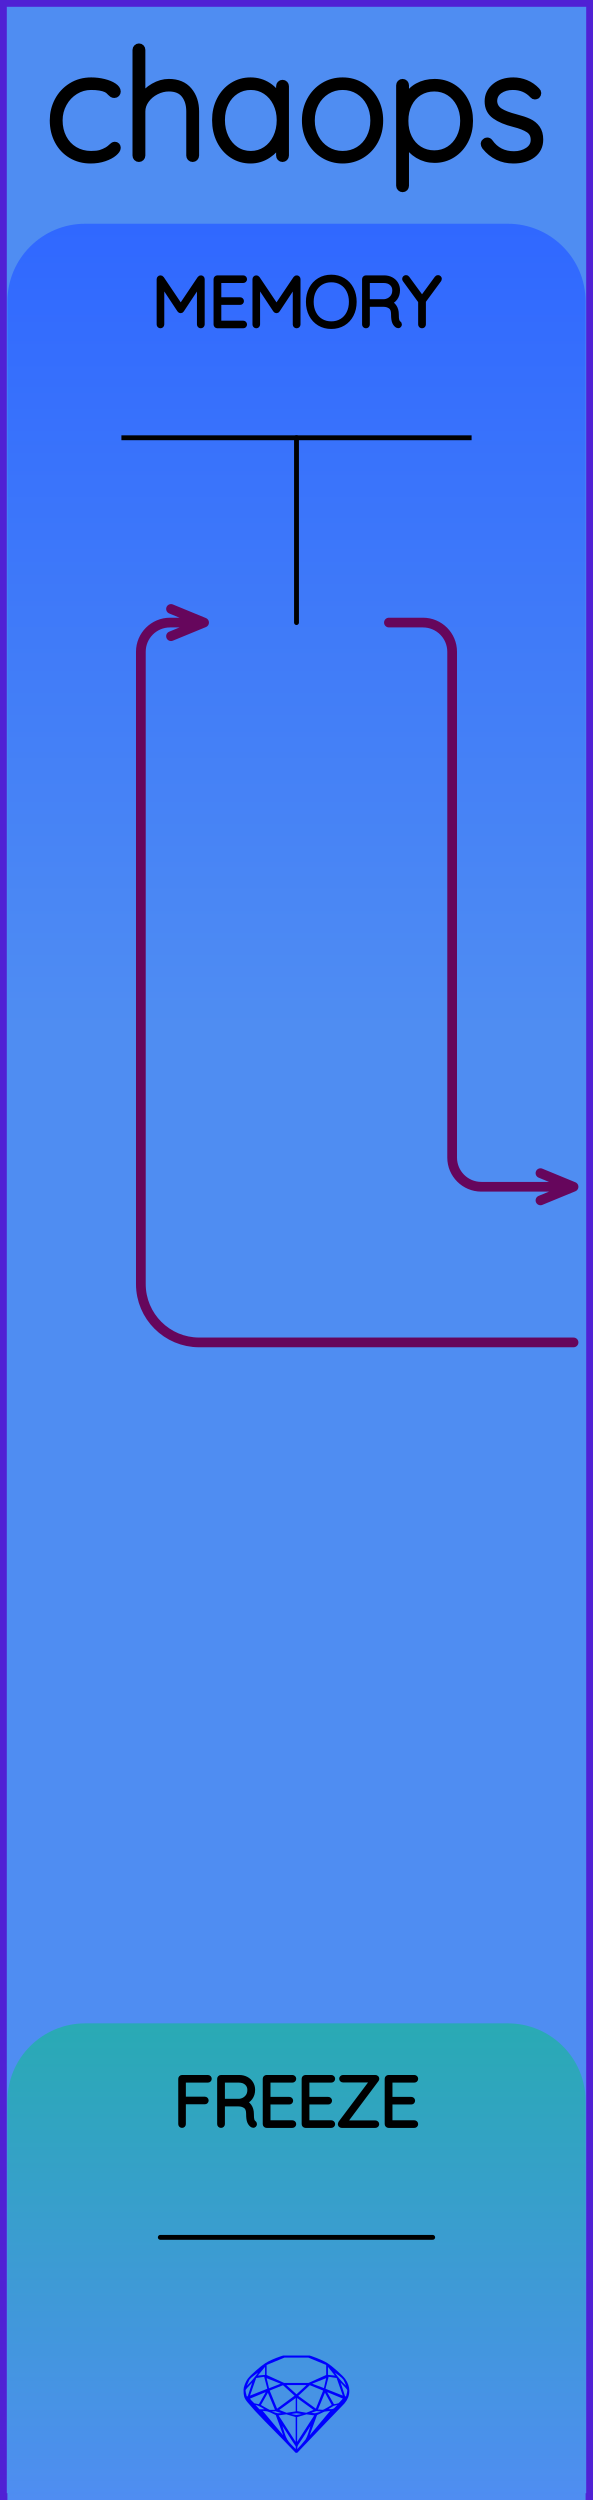
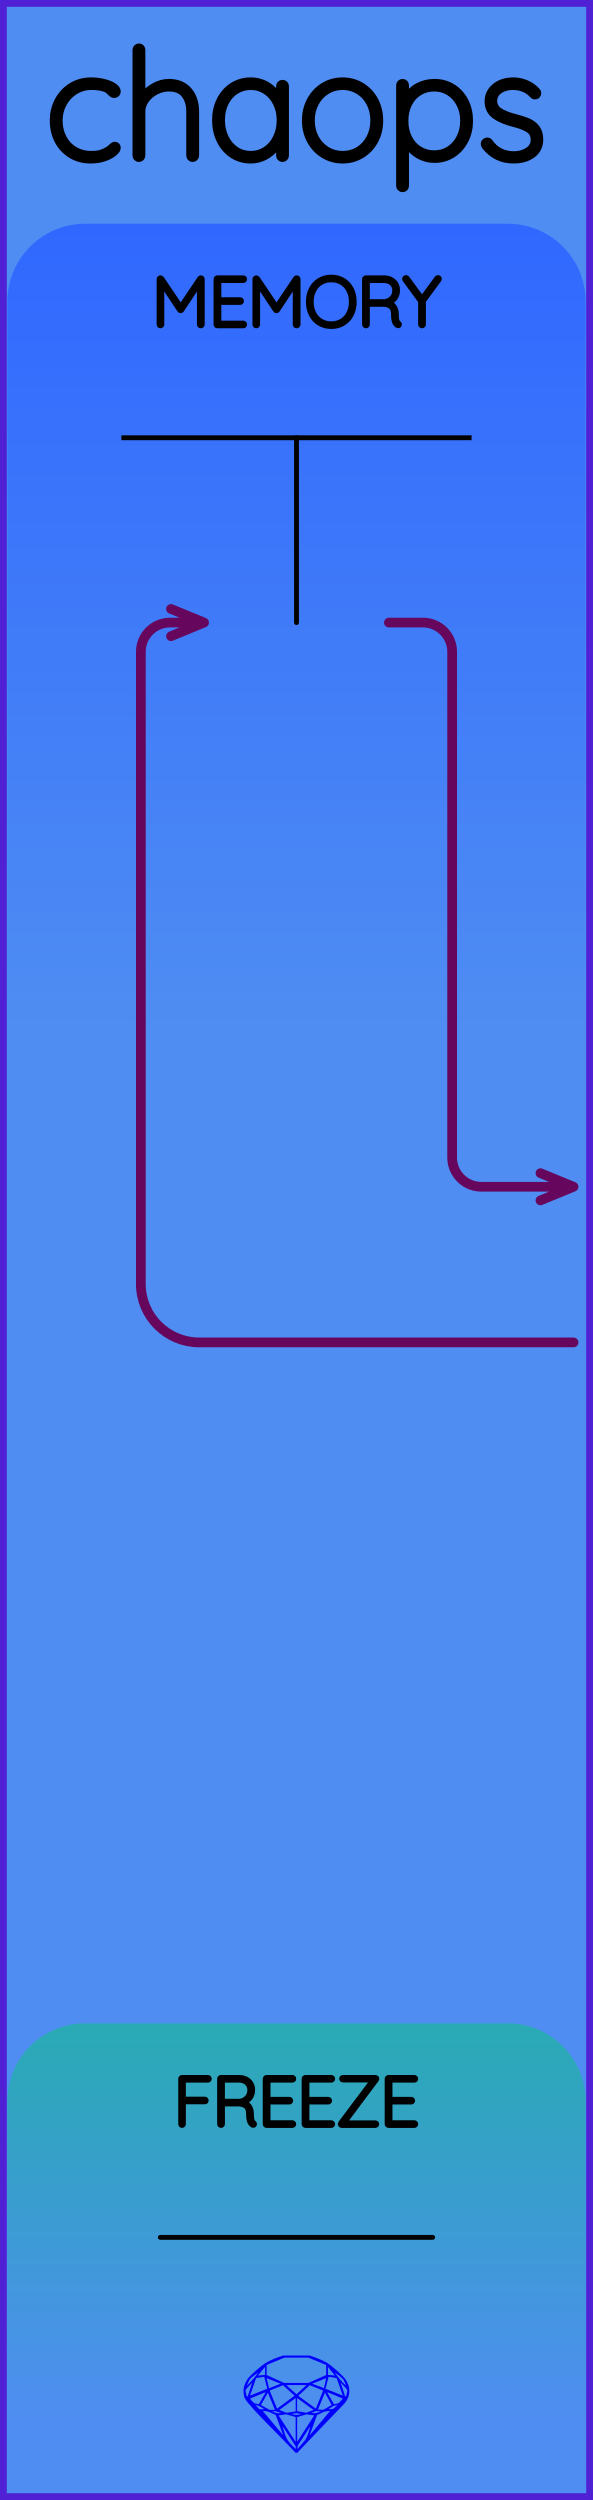
<svg xmlns="http://www.w3.org/2000/svg" width="30.48mm" height="128.50mm" viewBox="0 0 30.48 128.50">
  <g id="PanelLayer">
    <defs>
      <linearGradient id="memory_gradient" x1="0" y1="11.5" x2="0" y2="53" gradientUnits="userSpaceOnUse">
        <stop style="stop-color:#3068ff;stop-opacity:1;" offset="0" />
        <stop style="stop-color:#4f8df2;stop-opacity:1;" offset="1" />
      </linearGradient>
-       <linearGradient id="freeze_gradient" x1="0" y1="104" x2="0" y2="128.5" gradientUnits="userSpaceOnUse">
+       <linearGradient id="freeze_gradient" x1="0" y1="104" x2="0" y2="124.5" gradientUnits="userSpaceOnUse">
        <stop style="stop-color:#29aab4;stop-opacity:1;" offset="0" />
        <stop style="stop-color:#4f8df2;stop-opacity:1;" offset="1" />
      </linearGradient>
    </defs>
    <rect id="border_rect" width="30.48" height="128.5" x="0" y="0" style="display:inline;fill:#4f8df2;fill-opacity:1;fill-rule:nonzero;stroke:#5021d4;stroke-width:0.7;stroke-linecap:round;stroke-linejoin:round;stroke-dasharray:none;stroke-opacity:1;image-rendering:auto" />
    <path id="memory_artwork" d="M 0.38,53.00 L 0.38,15.50 A 4 4 0 0 1 4.38 11.5 L 26.10,11.50 A 4 4 0 0 1 30.1 15.5 L 30.10,11.50 L 30.10,53.00 z" style="fill:url(#memory_gradient);fill-opacity:1;stroke-width:0;" />
-     <path id="freeze_artwork" d="M 0.38,128.50 L 0.38,108.00 A 4 4 0 0 1 4.38 104 L 26.10,104.00 A 4 4 0 0 1 30.1 108 L 30.10,104.00 L 30.10,128.50 z" style="fill:url(#freeze_gradient);fill-opacity:1;stroke-width:0;" />
+     <path id="freeze_artwork" d="M 0.38,124.50 L 0.38,108.00 A 4 4 0 0 1 4.38 104 L 26.10,104.00 A 4 4 0 0 1 30.1 108 L 30.10,104.00 L 30.10,124.50 z" style="fill:url(#freeze_gradient);fill-opacity:1;stroke-width:0;" />
    <path id="sapphire_gemstone" d="m 17.955,122.900 q 0,0.342 -0.243,0.631 -0.044,0.052 -0.204,0.215 -0.187,0.19 -0.785,0.813 l -1.444,1.513 q -0.019,0.003 -0.044,0.003 -0.028,0 -0.041,-0.003 -0.083,-0.083 -0.648,-0.675 -0.469,-0.474 -0.934,-0.948 -0.557,-0.568 -0.898,-0.981 -0.132,-0.16 -0.168,-0.298 -0.028,-0.102 -0.028,-0.342 0,-0.11 0.072,-0.289 0.066,-0.165 0.141,-0.265 0.119,-0.157 0.422,-0.424 0.284,-0.251 0.474,-0.375 0.273,-0.179 0.819,-0.367 0.096,-0.033 0.11,-0.033 h 1.361 q 0.011,0 0.105,0.033 0.568,0.201 0.824,0.367 0.165,0.105 0.474,0.378 0.322,0.284 0.422,0.422 0.215,0.295 0.215,0.626 z m -0.168,-0.273 q -0.033,-0.107 -0.135,-0.309 -0.072,-0.094 -0.209,-0.198 -0.119,-0.085 -0.234,-0.171 0.245,0.364 0.579,0.678 z m -0.573,-0.524 -0.358,-0.446 v 0.411 z m 0.637,0.758 q 0,-0.052 -0.342,-0.394 l 0.229,0.703 h 0.05 q 0.063,-0.218 0.063,-0.309 z m -0.232,0.273 -0.317,-0.904 -0.411,-0.063 -0.16,0.615 z m 0.003,0.154 -0.772,-0.32 h -0.03 l 0.345,0.606 q 0.08,-0.003 0.234,-0.047 0.025,-0.014 0.223,-0.24 z m -0.857,-1.05 -0.719,0.284 0.604,0.226 z m 0,-0.163 v -0.515 l -0.918,-0.38 h -1.224 l -0.918,0.38 v 0.515 l 0.898,0.408 h 1.254 z m 0.573,1.538 q -0.069,0.011 -0.198,0.052 -0.085,0.055 -0.259,0.163 0.019,0 0.063,0.003 0.041,0 0.063,0 0.119,0 0.19,-0.069 0.072,-0.072 0.141,-0.149 z m -0.289,0.003 -0.347,-0.631 -0.364,0.879 q 0.025,-0.017 0.066,-0.017 0.03,0 0.085,0.011 0.058,0.008 0.088,0.008 0.05,0 0.229,-0.107 0.229,-0.138 0.243,-0.143 z m -0.441,-0.741 -0.684,-0.276 -0.593,0.548 0.904,0.656 z m -0.854,-0.284 h -1.036 l 0.524,0.474 z m 0.75,1.367 q -0.229,-0.03 -0.229,-0.03 -0.036,0 -0.273,0.094 l 0.19,0.019 q 0.011,0 0.311,-0.083 z m -0.389,-0.088 -0.843,-0.612 v 0.675 l 0.471,0.083 z m 0.854,0.05 q -0.099,0.006 -0.295,0.039 -0.011,0.003 -0.378,0.176 -0.13,0.347 -0.38,1.042 z m -2.544,-1.397 -0.719,-0.284 0.124,0.518 z m -0.802,-0.455 v -0.411 l -0.367,0.446 z m 1.516,1.072 -0.593,-0.54 -0.684,0.276 0.38,0.929 z m 0.369,0.943 q -0.033,-0.003 -0.135,-0.025 -0.085,-0.017 -0.138,-0.017 -0.052,0 -0.138,0.017 -0.102,0.022 -0.135,0.025 0.265,0.047 0.273,0.047 0.008,0 0.273,-0.047 z m -0.309,-0.138 v -0.686 l -0.843,0.612 0.372,0.146 z m 0.951,0.207 -0.397,-0.055 -0.48,0.141 v 1.276 z m -2.888,-2.202 q -0.119,0.085 -0.234,0.174 -0.146,0.107 -0.209,0.196 -0.044,0.105 -0.135,0.314 0.369,-0.364 0.579,-0.684 z m 0.477,0.832 -0.16,-0.615 -0.411,0.063 -0.317,0.904 z m 0.394,1.083 -0.364,-0.879 -0.356,0.631 q 0.435,0.251 0.452,0.251 0.091,0 0.267,-0.003 z m 1.822,0.83 q -0.132,0.212 -0.405,0.634 -0.077,0.107 -0.22,0.328 -0.058,0.105 -0.055,0.226 0.16,-0.152 0.433,-0.496 0.077,-0.13 0.141,-0.339 0.055,-0.176 0.107,-0.353 z m -1.494,-0.661 -0.27,-0.088 -0.008,-0.011 q -0.025,0 -0.107,0.011 -0.066,0.006 -0.107,0.006 0.273,0.091 0.311,0.091 0.025,0 0.182,-0.008 z m -0.81,-1.064 h -0.03 l -0.772,0.32 q 0.066,0.097 0.223,0.24 0.077,0.014 0.234,0.047 z m -0.689,-0.502 q -0.342,0.347 -0.342,0.394 0,0.08 0.063,0.309 h 0.05 z m 2.235,3.045 v -1.276 l -0.48,-0.141 -0.397,0.055 z m -1.607,-1.676 q -0.256,-0.182 -0.458,-0.223 0.066,0.077 0.204,0.223 z m 1.61,2.045 v -0.138 l -0.684,-1.05 q 0.052,0.176 0.107,0.353 0.063,0.209 0.141,0.339 0.069,0.119 0.204,0.259 0.116,0.119 0.232,0.237 z m -0.645,-0.706 q -0.116,-0.328 -0.38,-1.042 -0.135,-0.066 -0.273,-0.13 -0.16,-0.072 -0.289,-0.072 -0.052,0 -0.11,-0.014 z" style="stroke-width:0;fill:#0000ff;stroke:#2e2114;stroke-linecap:square;stroke-opacity:1" />
    <path id="model_name" d="M6.031 4.705Q6.031 4.767 5.989 4.814Q5.946 4.861 5.884 4.861Q5.814 4.861 5.779 4.837Q5.744 4.814 5.682 4.752Q5.581 4.635 5.473 4.581Q5.193 4.449 4.681 4.449Q4.239 4.449 3.862 4.682Q3.486 4.915 3.265 5.315Q3.043 5.714 3.043 6.188Q3.043 6.684 3.249 7.084Q3.455 7.484 3.831 7.709Q4.208 7.934 4.681 7.934Q4.991 7.934 5.17 7.88Q5.348 7.825 5.527 7.724Q5.651 7.647 5.744 7.554Q5.783 7.515 5.822 7.488Q5.861 7.461 5.899 7.461Q5.962 7.461 5.997 7.499Q6.031 7.538 6.031 7.6Q6.031 7.709 5.853 7.86Q5.674 8.012 5.36 8.12Q5.046 8.229 4.658 8.229Q4.099 8.229 3.66 7.965Q3.222 7.701 2.977 7.235Q2.733 6.77 2.733 6.188Q2.733 5.644 2.977 5.179Q3.222 4.713 3.668 4.434Q4.114 4.154 4.689 4.154Q5.022 4.154 5.337 4.232Q5.651 4.31 5.841 4.438Q6.031 4.566 6.031 4.705ZM10.059 5.73V7.996Q10.059 8.058 10.013 8.105Q9.966 8.151 9.904 8.151Q9.834 8.151 9.792 8.105Q9.749 8.058 9.749 7.996V5.73Q9.749 5.194 9.485 4.861Q9.221 4.527 8.678 4.527Q8.344 4.527 8.022 4.69Q7.7 4.853 7.498 5.132Q7.296 5.412 7.296 5.73V7.996Q7.296 8.058 7.25 8.105Q7.203 8.151 7.141 8.151Q7.071 8.151 7.029 8.105Q6.986 8.058 6.986 7.996V2.563Q6.986 2.501 7.033 2.455Q7.079 2.408 7.141 2.408Q7.211 2.408 7.254 2.455Q7.296 2.501 7.296 2.563V5.016Q7.514 4.674 7.898 4.453Q8.282 4.232 8.678 4.232Q9.345 4.232 9.702 4.655Q10.059 5.078 10.059 5.73ZM14.677 4.434V7.996Q14.677 8.058 14.631 8.105Q14.584 8.151 14.522 8.151Q14.452 8.151 14.41 8.105Q14.367 8.058 14.367 7.996V7.298Q14.173 7.693 13.769 7.961Q13.366 8.229 12.877 8.229Q12.364 8.229 11.953 7.961Q11.542 7.693 11.309 7.224Q11.076 6.754 11.076 6.172Q11.076 5.598 11.313 5.136Q11.55 4.674 11.961 4.414Q12.372 4.154 12.877 4.154Q13.381 4.154 13.785 4.418Q14.188 4.682 14.367 5.124V4.434Q14.367 4.372 14.41 4.325Q14.452 4.278 14.522 4.278Q14.592 4.278 14.635 4.325Q14.677 4.372 14.677 4.434ZM14.398 6.172Q14.398 5.699 14.204 5.303Q14.01 4.907 13.665 4.678Q13.319 4.449 12.892 4.449Q12.465 4.449 12.12 4.67Q11.775 4.892 11.581 5.284Q11.387 5.675 11.387 6.172Q11.387 6.669 11.581 7.072Q11.775 7.476 12.116 7.705Q12.458 7.934 12.892 7.934Q13.319 7.934 13.665 7.705Q14.01 7.476 14.204 7.072Q14.398 6.669 14.398 6.172ZM17.611 8.229Q17.076 8.229 16.637 7.961Q16.198 7.693 15.946 7.228Q15.694 6.762 15.694 6.195Q15.694 5.621 15.946 5.155Q16.198 4.69 16.633 4.422Q17.068 4.154 17.611 4.154Q18.146 4.154 18.585 4.422Q19.023 4.69 19.272 5.155Q19.52 5.621 19.52 6.195Q19.52 6.77 19.272 7.232Q19.023 7.693 18.585 7.961Q18.146 8.229 17.611 8.229ZM17.611 4.449Q17.161 4.449 16.792 4.678Q16.424 4.907 16.214 5.303Q16.005 5.699 16.005 6.195Q16.005 6.684 16.214 7.08Q16.424 7.476 16.792 7.705Q17.161 7.934 17.611 7.934Q18.069 7.934 18.434 7.709Q18.799 7.484 19.004 7.084Q19.21 6.684 19.21 6.195Q19.21 5.699 19.004 5.303Q18.799 4.907 18.434 4.678Q18.069 4.449 17.611 4.449ZM24.138 6.211Q24.138 6.77 23.901 7.224Q23.665 7.678 23.253 7.938Q22.842 8.198 22.337 8.198Q21.872 8.198 21.484 7.965Q21.096 7.732 20.847 7.305V9.548Q20.847 9.61 20.805 9.657Q20.762 9.703 20.692 9.703Q20.63 9.703 20.584 9.657Q20.537 9.61 20.537 9.548V4.387Q20.537 4.325 20.58 4.278Q20.622 4.232 20.692 4.232Q20.762 4.232 20.805 4.278Q20.847 4.325 20.847 4.387V5.101Q21.08 4.659 21.468 4.445Q21.856 4.232 22.337 4.232Q22.85 4.232 23.261 4.488Q23.672 4.744 23.905 5.194Q24.138 5.644 24.138 6.211ZM23.828 6.211Q23.828 5.73 23.63 5.346Q23.432 4.961 23.09 4.744Q22.749 4.527 22.322 4.527Q21.887 4.527 21.542 4.74Q21.197 4.954 21.006 5.338Q20.816 5.722 20.816 6.211Q20.816 6.7 21.006 7.084Q21.197 7.468 21.542 7.686Q21.887 7.903 22.322 7.903Q22.749 7.903 23.09 7.686Q23.432 7.468 23.63 7.08Q23.828 6.692 23.828 6.211ZM24.883 7.383Q24.883 7.329 24.945 7.282Q24.984 7.243 25.038 7.243Q25.116 7.243 25.163 7.305Q25.613 7.949 26.42 7.949Q26.831 7.949 27.142 7.744Q27.452 7.538 27.452 7.189Q27.452 6.832 27.18 6.653Q26.909 6.475 26.435 6.358Q25.807 6.203 25.446 5.943Q25.085 5.683 25.085 5.21Q25.085 4.752 25.45 4.453Q25.814 4.154 26.389 4.154Q26.707 4.154 27.021 4.278Q27.336 4.403 27.592 4.674Q27.646 4.721 27.646 4.783Q27.646 4.853 27.592 4.907Q27.53 4.938 27.491 4.938Q27.437 4.938 27.398 4.892Q26.994 4.449 26.358 4.449Q25.947 4.449 25.663 4.651Q25.38 4.853 25.38 5.21Q25.403 5.544 25.686 5.726Q25.97 5.908 26.521 6.048Q26.917 6.149 27.177 6.269Q27.437 6.389 27.592 6.607Q27.747 6.824 27.747 7.173Q27.747 7.662 27.371 7.946Q26.994 8.229 26.389 8.229Q25.504 8.229 24.938 7.53Q24.883 7.445 24.883 7.383Z" style="display:inline;stroke:#000000;stroke-width:0.35;stroke-linecap:round;stroke-linejoin:bevel" />
    <path id="store_line_art" d="M 29.48,69.00 L 10.24,69.00 A 3 3 0 0 1 7.24 66 L 7.24,33.50 A 1.5 1.5 0 0 1 8.74 32 L 10.49,32.00 M 10.49,32.00 L 8.79,31.30 M 10.49,32.00 L 8.79,32.70 " style="stroke:#66065c;stroke-width:0.5;stroke-linecap:round;stroke-linejoin:round;stroke-dasharray:none" fill="none" />
    <path id="recall_line_art" d="M 29.48,61.00 L 24.74,61.00 A 1.5 1.5 0 0 1 23.24 59.5 L 23.24,33.50 A 1.5 1.5 0 0 0 21.74 32 L 19.99,32.00 M 29.48,61.00 L 27.78,60.30 M 29.48,61.00 L 27.78,61.70 " style="stroke:#66065c;stroke-width:0.5;stroke-linecap:round;stroke-linejoin:round;stroke-dasharray:none" fill="none" />
    <path d="M10.396 14.35V16.678Q10.396 16.706 10.373 16.728Q10.351 16.749 10.322 16.749Q10.29 16.749 10.269 16.728Q10.248 16.706 10.248 16.678V14.569L9.338 15.944Q9.32 15.973 9.289 15.973Q9.25 15.973 9.232 15.944L8.319 14.565V16.678Q8.319 16.706 8.297 16.728Q8.276 16.749 8.248 16.749Q8.216 16.749 8.197 16.728Q8.177 16.706 8.177 16.678V14.35Q8.177 14.325 8.197 14.302Q8.216 14.279 8.244 14.279Q8.29 14.279 8.311 14.311L9.289 15.765L10.266 14.311Q10.294 14.272 10.333 14.279Q10.361 14.283 10.379 14.302Q10.396 14.322 10.396 14.35ZM12.573 16.678Q12.573 16.71 12.552 16.729Q12.531 16.749 12.502 16.749H11.172Q11.144 16.749 11.123 16.728Q11.102 16.706 11.102 16.678V14.35Q11.102 14.322 11.123 14.301Q11.144 14.279 11.172 14.279H12.502Q12.531 14.279 12.552 14.301Q12.573 14.322 12.573 14.35Q12.573 14.382 12.552 14.401Q12.531 14.421 12.502 14.421H11.25V15.405H12.344Q12.372 15.405 12.393 15.426Q12.414 15.447 12.414 15.475Q12.414 15.507 12.393 15.527Q12.372 15.546 12.344 15.546H11.25V16.608H12.502Q12.531 16.608 12.552 16.629Q12.573 16.65 12.573 16.678ZM15.321 14.35V16.678Q15.321 16.706 15.298 16.728Q15.275 16.749 15.247 16.749Q15.215 16.749 15.194 16.728Q15.173 16.706 15.173 16.678V14.569L14.263 15.944Q14.245 15.973 14.213 15.973Q14.175 15.973 14.157 15.944L13.243 14.565V16.678Q13.243 16.706 13.222 16.728Q13.201 16.749 13.173 16.749Q13.141 16.749 13.122 16.728Q13.102 16.706 13.102 16.678V14.35Q13.102 14.325 13.122 14.302Q13.141 14.279 13.169 14.279Q13.215 14.279 13.236 14.311L14.213 15.765L15.191 14.311Q15.219 14.272 15.258 14.279Q15.286 14.283 15.303 14.302Q15.321 14.322 15.321 14.35ZM17.029 16.784Q16.686 16.784 16.418 16.624Q16.15 16.463 16 16.174Q15.85 15.884 15.85 15.514Q15.85 15.144 16 14.854Q16.15 14.565 16.418 14.405Q16.686 14.244 17.029 14.244Q17.371 14.244 17.639 14.405Q17.907 14.565 18.057 14.854Q18.207 15.144 18.207 15.514Q18.207 15.884 18.057 16.174Q17.907 16.463 17.639 16.624Q17.371 16.784 17.029 16.784ZM17.029 14.385Q16.729 14.385 16.494 14.526Q16.259 14.667 16.129 14.925Q15.998 15.182 15.998 15.514Q15.998 15.846 16.129 16.103Q16.259 16.361 16.494 16.502Q16.729 16.643 17.029 16.643Q17.328 16.643 17.563 16.502Q17.798 16.361 17.928 16.103Q18.059 15.846 18.059 15.514Q18.059 15.182 17.928 14.925Q17.798 14.667 17.563 14.526Q17.328 14.385 17.029 14.385ZM20.532 16.675Q20.532 16.706 20.512 16.726Q20.493 16.745 20.465 16.745Q20.444 16.745 20.433 16.738Q20.338 16.685 20.281 16.56Q20.225 16.435 20.225 16.149Q20.225 15.86 20.07 15.752Q19.914 15.645 19.71 15.645H18.884V16.678Q18.884 16.706 18.863 16.728Q18.842 16.749 18.81 16.749Q18.778 16.749 18.757 16.728Q18.736 16.706 18.736 16.678V14.35Q18.736 14.322 18.757 14.301Q18.778 14.279 18.807 14.279H19.738Q19.942 14.279 20.101 14.362Q20.26 14.445 20.348 14.59Q20.436 14.735 20.436 14.918Q20.436 15.154 20.311 15.324Q20.186 15.493 19.985 15.553Q20.154 15.606 20.264 15.763Q20.373 15.92 20.373 16.149Q20.373 16.386 20.403 16.479Q20.433 16.572 20.493 16.611Q20.532 16.636 20.532 16.675ZM19.756 15.504Q19.978 15.482 20.133 15.327Q20.288 15.172 20.288 14.921Q20.288 14.703 20.133 14.562Q19.978 14.421 19.72 14.421H18.884V15.504ZM22.571 14.378 21.766 15.472V16.678Q21.766 16.706 21.745 16.728Q21.724 16.749 21.692 16.749Q21.661 16.749 21.639 16.728Q21.618 16.706 21.618 16.678V15.486L20.81 14.378Q20.796 14.361 20.796 14.332Q20.796 14.308 20.819 14.286Q20.842 14.265 20.87 14.265Q20.909 14.265 20.93 14.297L21.692 15.338L22.454 14.297Q22.476 14.265 22.514 14.265Q22.546 14.265 22.565 14.288Q22.585 14.311 22.585 14.332Q22.585 14.35 22.571 14.378Z" style="stroke:#000000;stroke-width:0.25;stroke-linecap:round;stroke-linejoin:bevel" />
    <path d="M10.758 106.85Q10.758 106.882 10.737 106.901Q10.716 106.921 10.687 106.921H9.428V107.894H10.529Q10.557 107.894 10.578 107.915Q10.599 107.937 10.599 107.965Q10.599 107.996 10.578 108.016Q10.557 108.035 10.529 108.035H9.428V109.178Q9.428 109.207 9.409 109.228Q9.389 109.249 9.357 109.249Q9.326 109.249 9.306 109.228Q9.287 109.207 9.287 109.178V106.85Q9.287 106.822 9.308 106.801Q9.329 106.779 9.357 106.779H10.687Q10.716 106.779 10.737 106.801Q10.758 106.822 10.758 106.85ZM13.083 109.175Q13.083 109.207 13.063 109.226Q13.044 109.245 13.016 109.245Q12.995 109.245 12.984 109.238Q12.889 109.185 12.832 109.06Q12.776 108.935 12.776 108.649Q12.776 108.36 12.621 108.252Q12.465 108.145 12.261 108.145H11.435V109.178Q11.435 109.207 11.414 109.228Q11.393 109.249 11.361 109.249Q11.329 109.249 11.308 109.228Q11.287 109.207 11.287 109.178V106.85Q11.287 106.822 11.308 106.801Q11.329 106.779 11.358 106.779H12.289Q12.494 106.779 12.652 106.862Q12.811 106.945 12.899 107.09Q12.988 107.234 12.988 107.418Q12.988 107.654 12.862 107.824Q12.737 107.993 12.536 108.053Q12.705 108.106 12.815 108.263Q12.924 108.42 12.924 108.649Q12.924 108.885 12.954 108.979Q12.984 109.072 13.044 109.111Q13.083 109.136 13.083 109.175ZM12.307 108.004Q12.529 107.982 12.684 107.827Q12.839 107.672 12.839 107.421Q12.839 107.203 12.684 107.062Q12.529 106.921 12.271 106.921H11.435V108.004ZM15.101 109.178Q15.101 109.21 15.079 109.229Q15.058 109.249 15.03 109.249H13.7Q13.672 109.249 13.651 109.228Q13.63 109.207 13.63 109.178V106.85Q13.63 106.822 13.651 106.801Q13.672 106.779 13.7 106.779H15.03Q15.058 106.779 15.079 106.801Q15.101 106.822 15.101 106.85Q15.101 106.882 15.079 106.901Q15.058 106.921 15.03 106.921H13.778V107.905H14.871Q14.9 107.905 14.921 107.926Q14.942 107.947 14.942 107.975Q14.942 108.007 14.921 108.026Q14.9 108.046 14.871 108.046H13.778V109.108H15.03Q15.058 109.108 15.079 109.129Q15.101 109.15 15.101 109.178ZM17.101 109.178Q17.101 109.21 17.08 109.229Q17.059 109.249 17.03 109.249H15.7Q15.672 109.249 15.651 109.228Q15.63 109.207 15.63 109.178V106.85Q15.63 106.822 15.651 106.801Q15.672 106.779 15.7 106.779H17.03Q17.059 106.779 17.08 106.801Q17.101 106.822 17.101 106.85Q17.101 106.882 17.08 106.901Q17.059 106.921 17.03 106.921H15.778V107.905H16.872Q16.9 107.905 16.921 107.926Q16.942 107.947 16.942 107.975Q16.942 108.007 16.921 108.026Q16.9 108.046 16.872 108.046H15.778V109.108H17.03Q17.059 109.108 17.08 109.129Q17.101 109.15 17.101 109.178ZM19.366 109.182Q19.366 109.21 19.345 109.229Q19.323 109.249 19.295 109.249H17.559Q17.528 109.249 17.508 109.226Q17.489 109.203 17.489 109.175Q17.489 109.15 17.503 109.132L19.168 106.913H17.63Q17.602 106.913 17.581 106.894Q17.559 106.875 17.559 106.846Q17.559 106.818 17.581 106.799Q17.602 106.779 17.63 106.779H19.288Q19.331 106.779 19.35 106.801Q19.369 106.822 19.369 106.85Q19.369 106.875 19.355 106.892L17.694 109.115H19.295Q19.323 109.115 19.345 109.136Q19.366 109.157 19.366 109.182ZM21.369 109.178Q21.369 109.21 21.348 109.229Q21.327 109.249 21.299 109.249H19.969Q19.941 109.249 19.92 109.228Q19.898 109.207 19.898 109.178V106.85Q19.898 106.822 19.92 106.801Q19.941 106.779 19.969 106.779H21.299Q21.327 106.779 21.348 106.801Q21.369 106.822 21.369 106.85Q21.369 106.882 21.348 106.901Q21.327 106.921 21.299 106.921H20.047V107.905H21.14Q21.168 107.905 21.19 107.926Q21.211 107.947 21.211 107.975Q21.211 108.007 21.19 108.026Q21.168 108.046 21.14 108.046H20.047V109.108H21.299Q21.327 109.108 21.348 109.129Q21.369 109.15 21.369 109.178Z" style="stroke:#000000;stroke-width:0.25;stroke-linecap:round;stroke-linejoin:bevel" />
    <path id="freeze_line_art" d="M 8.24,115.00 L 22.24,115.00 " style="stroke:#000000;stroke-width:0.25;stroke-linecap:round;stroke-linejoin:bevel;stroke-dasharray:none" fill="none" />
    <path id="memory_vline" d="M 15.24,22.50 L 15.24,32.00 " style="stroke:#000000;stroke-width:0.25;stroke-linecap:round;stroke-linejoin:bevel;stroke-dasharray:none" fill="none" />
    <path d="M 6.24,22.50 L 24.24,22.50 z " style="stroke:#000000;stroke-width:0.25;stroke-linecap:round;stroke-linejoin:bevel;stroke-dasharray:none" />
  </g>
</svg>
